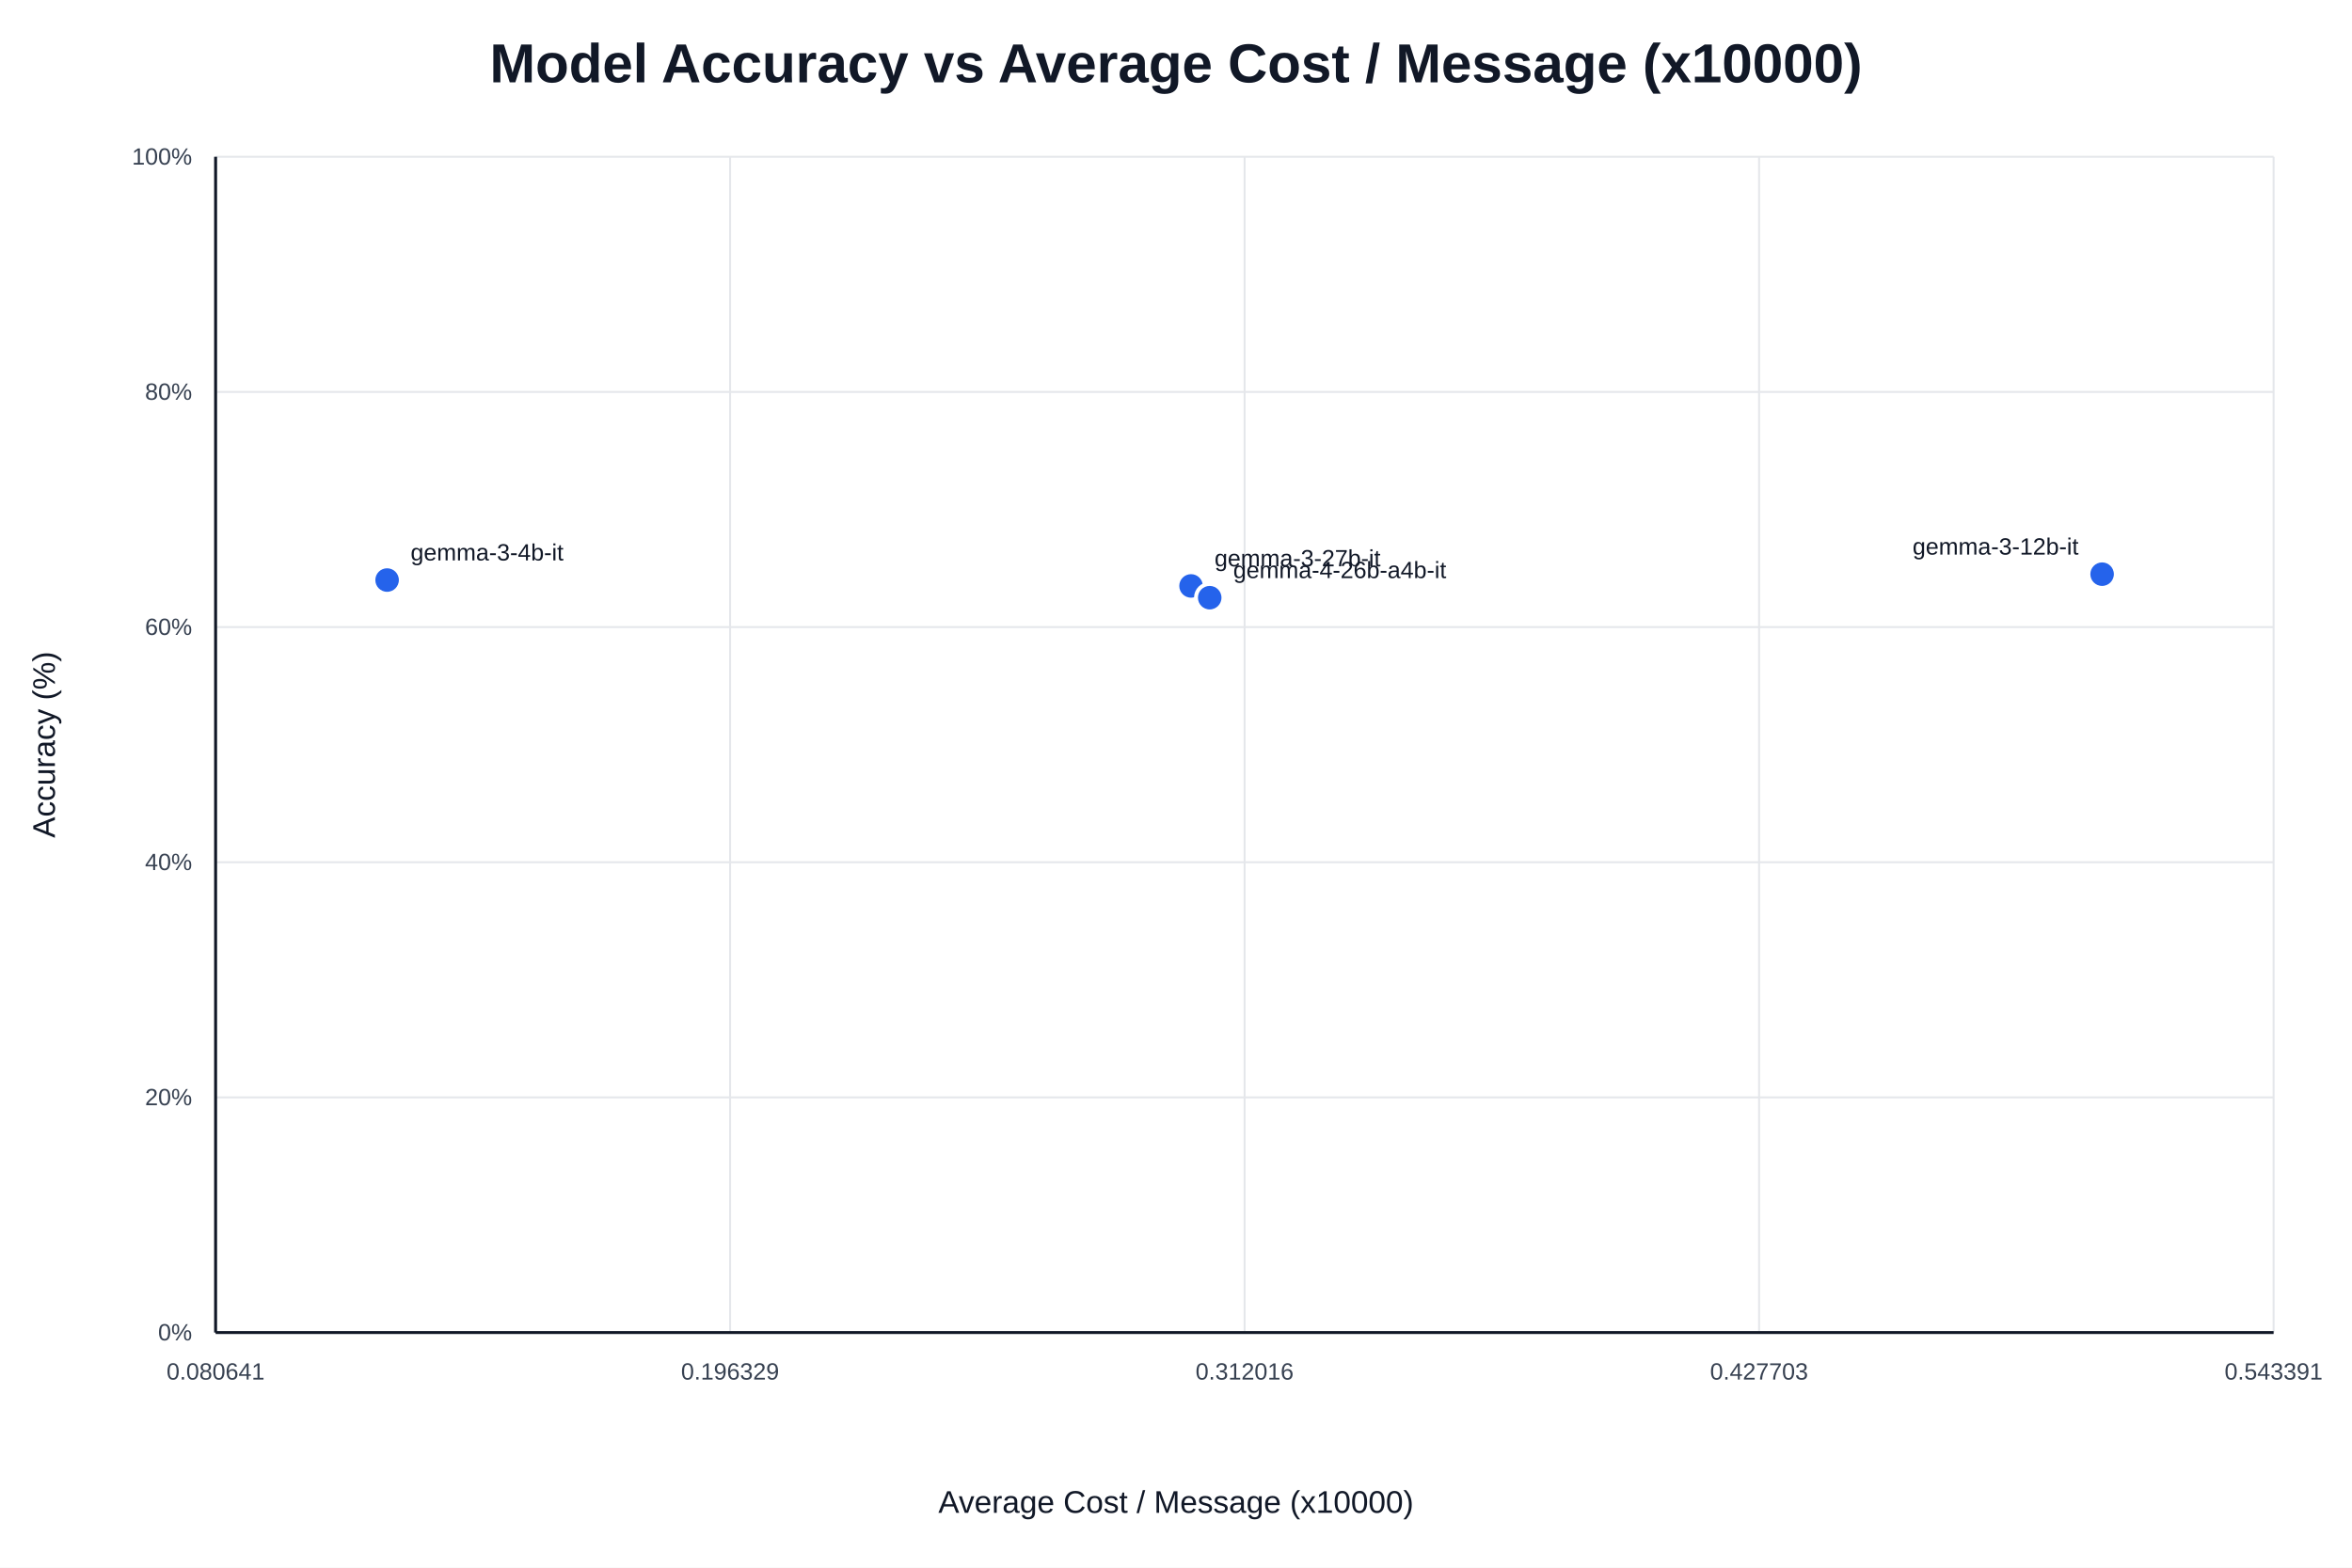
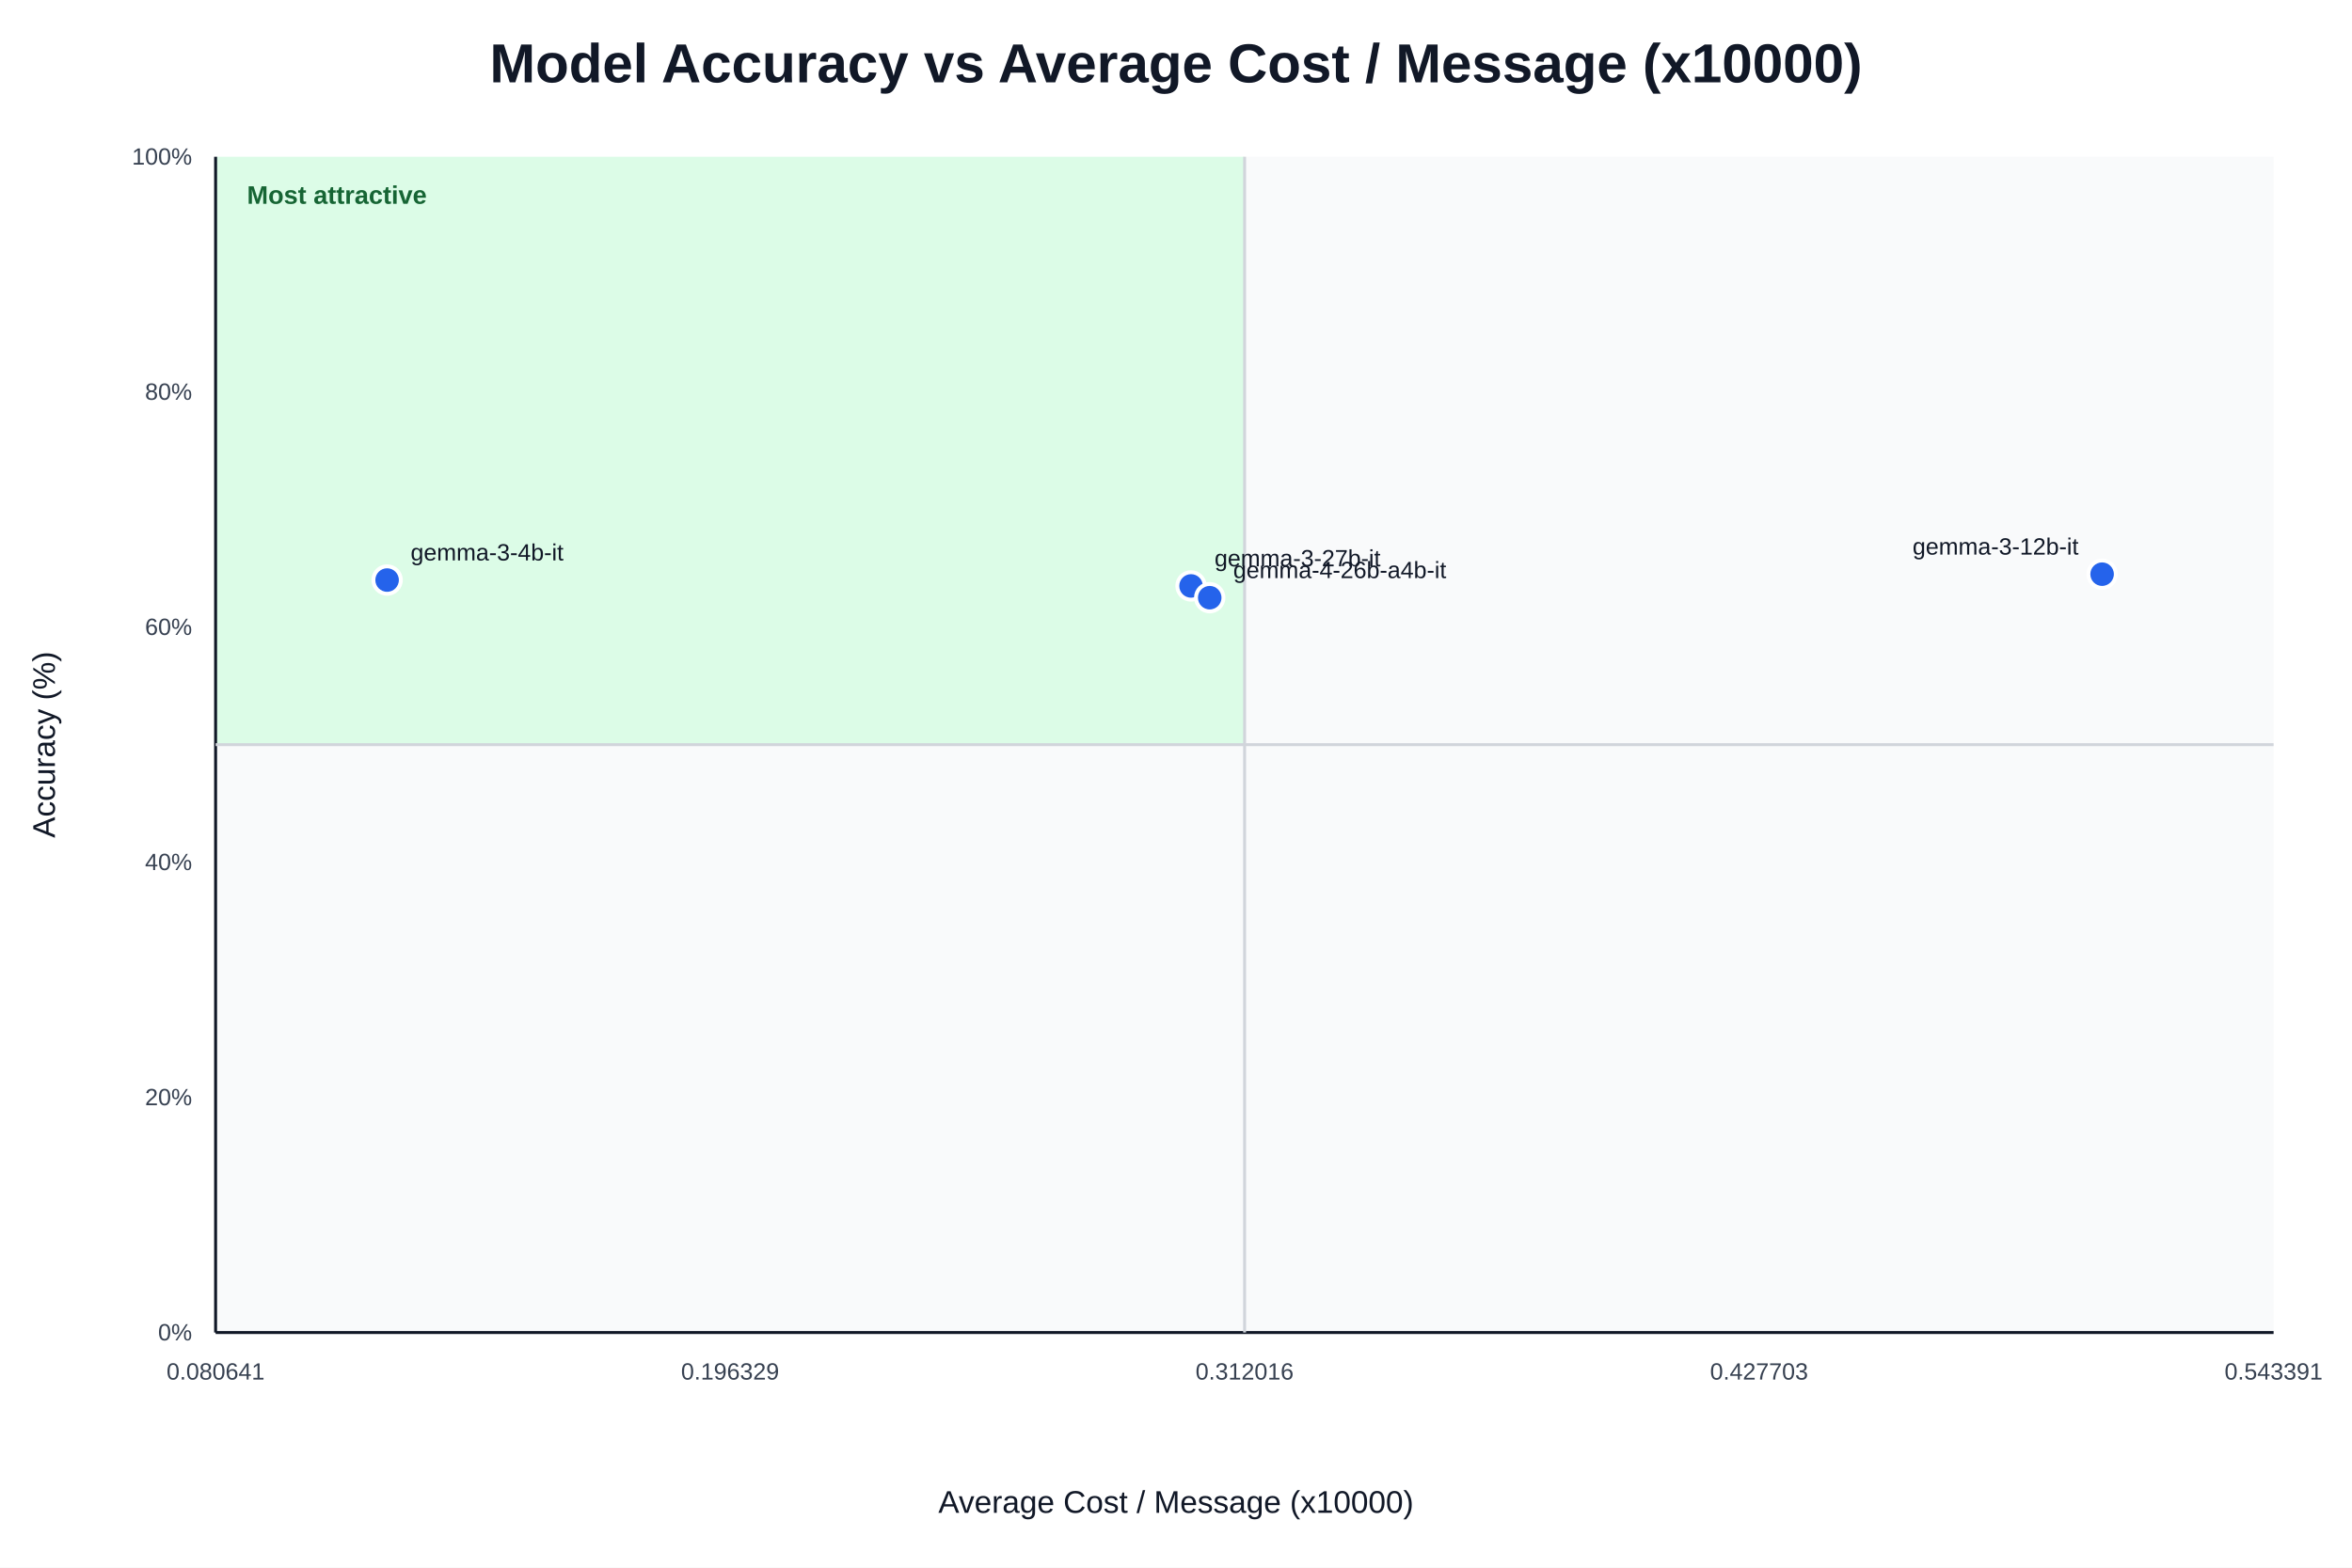
<svg xmlns="http://www.w3.org/2000/svg" width="1200" height="800" viewBox="0 0 1200 800">
  <rect width="100%" height="100%" fill="#ffffff" />
  <text x="600.00" y="42" text-anchor="middle" font-family="Arial, Helvetica, sans-serif" font-size="28" font-weight="700" fill="#111827">Model Accuracy vs Average Cost / Message (x10000)</text>
-   <line x1="110" y1="680.00" x2="1160" y2="680.00" stroke="#e5e7eb" stroke-width="1" />
+   <rect x="110" y="80" width="525.00" height="300.00" fill="#dcfce7" />
+   <rect x="635.00" y="80" width="525.00" height="300.00" fill="#f9fafb" />
+   <rect x="110" y="380.00" width="525.00" height="300.00" fill="#f9fafb" />
+   <rect x="635.00" y="380.00" width="525.00" height="300.00" fill="#f9fafb" />
+   <text x="126" y="104" font-family="Arial, Helvetica, sans-serif" font-size="13" font-weight="700" fill="#166534">Most attractive</text>
  <text x="98" y="684.00" text-anchor="end" font-family="Arial, Helvetica, sans-serif" font-size="12" fill="#374151">0%</text>
-   <line x1="110" y1="560.00" x2="1160" y2="560.00" stroke="#e5e7eb" stroke-width="1" />
  <text x="98" y="564.00" text-anchor="end" font-family="Arial, Helvetica, sans-serif" font-size="12" fill="#374151">20%</text>
-   <line x1="110" y1="440.00" x2="1160" y2="440.00" stroke="#e5e7eb" stroke-width="1" />
  <text x="98" y="444.00" text-anchor="end" font-family="Arial, Helvetica, sans-serif" font-size="12" fill="#374151">40%</text>
-   <line x1="110" y1="320.00" x2="1160" y2="320.00" stroke="#e5e7eb" stroke-width="1" />
  <text x="98" y="324.00" text-anchor="end" font-family="Arial, Helvetica, sans-serif" font-size="12" fill="#374151">60%</text>
-   <line x1="110" y1="200.00" x2="1160" y2="200.00" stroke="#e5e7eb" stroke-width="1" />
  <text x="98" y="204.00" text-anchor="end" font-family="Arial, Helvetica, sans-serif" font-size="12" fill="#374151">80%</text>
-   <line x1="110" y1="80.00" x2="1160" y2="80.00" stroke="#e5e7eb" stroke-width="1" />
  <text x="98" y="84.00" text-anchor="end" font-family="Arial, Helvetica, sans-serif" font-size="12" fill="#374151">100%</text>
-   <line x1="110.00" y1="80" x2="110.00" y2="680" stroke="#e5e7eb" stroke-width="1" />
  <text x="110.00" y="704" text-anchor="middle" font-family="Arial, Helvetica, sans-serif" font-size="12" fill="#374151">0.080641</text>
-   <line x1="372.50" y1="80" x2="372.50" y2="680" stroke="#e5e7eb" stroke-width="1" />
  <text x="372.50" y="704" text-anchor="middle" font-family="Arial, Helvetica, sans-serif" font-size="12" fill="#374151">0.196329</text>
-   <line x1="635.00" y1="80" x2="635.00" y2="680" stroke="#e5e7eb" stroke-width="1" />
  <text x="635.00" y="704" text-anchor="middle" font-family="Arial, Helvetica, sans-serif" font-size="12" fill="#374151">0.312016</text>
-   <line x1="897.50" y1="80" x2="897.50" y2="680" stroke="#e5e7eb" stroke-width="1" />
  <text x="897.50" y="704" text-anchor="middle" font-family="Arial, Helvetica, sans-serif" font-size="12" fill="#374151">0.427703</text>
-   <line x1="1160.00" y1="80" x2="1160.00" y2="680" stroke="#e5e7eb" stroke-width="1" />
  <text x="1160.00" y="704" text-anchor="middle" font-family="Arial, Helvetica, sans-serif" font-size="12" fill="#374151">0.543391</text>
  <line x1="110" y1="80" x2="110" y2="680" stroke="#111827" stroke-width="1.5" />
  <line x1="110" y1="680" x2="1160" y2="680" stroke="#111827" stroke-width="1.5" />
+   <line x1="635.00" y1="80" x2="635.00" y2="680" stroke="#d1d5db" stroke-width="1.5" />
+   <line x1="110" y1="380.00" x2="1160" y2="380.00" stroke="#d1d5db" stroke-width="1.5" />
  <text x="600.00" y="772" text-anchor="middle" font-family="Arial, Helvetica, sans-serif" font-size="16" fill="#111827">Average Cost / Message (x10000)</text>
  <text x="28" y="380.00" text-anchor="middle" font-family="Arial, Helvetica, sans-serif" font-size="16" fill="#111827" transform="rotate(-90 28 380.00)">Accuracy (%)</text>
  <g>
    <circle cx="1072.50" cy="293.00" r="7" fill="#2563eb" stroke="#ffffff" stroke-width="2" />
    <text x="1060.50" y="283.00" text-anchor="end" font-family="Arial, Helvetica, sans-serif" font-size="12" fill="#111827">gemma-3-12b-it</text>
  </g>
  <g>
    <circle cx="197.50" cy="296.00" r="7" fill="#2563eb" stroke="#ffffff" stroke-width="2" />
    <text x="209.50" y="286.00" text-anchor="start" font-family="Arial, Helvetica, sans-serif" font-size="12" fill="#111827">gemma-3-4b-it</text>
  </g>
  <g>
    <circle cx="607.67" cy="299.00" r="7" fill="#2563eb" stroke="#ffffff" stroke-width="2" />
    <text x="619.67" y="289.00" text-anchor="start" font-family="Arial, Helvetica, sans-serif" font-size="12" fill="#111827">gemma-3-27b-it</text>
  </g>
  <g>
    <circle cx="617.20" cy="305.00" r="7" fill="#2563eb" stroke="#ffffff" stroke-width="2" />
    <text x="629.20" y="295.00" text-anchor="start" font-family="Arial, Helvetica, sans-serif" font-size="12" fill="#111827">gemma-4-26b-a4b-it</text>
  </g>
</svg>
